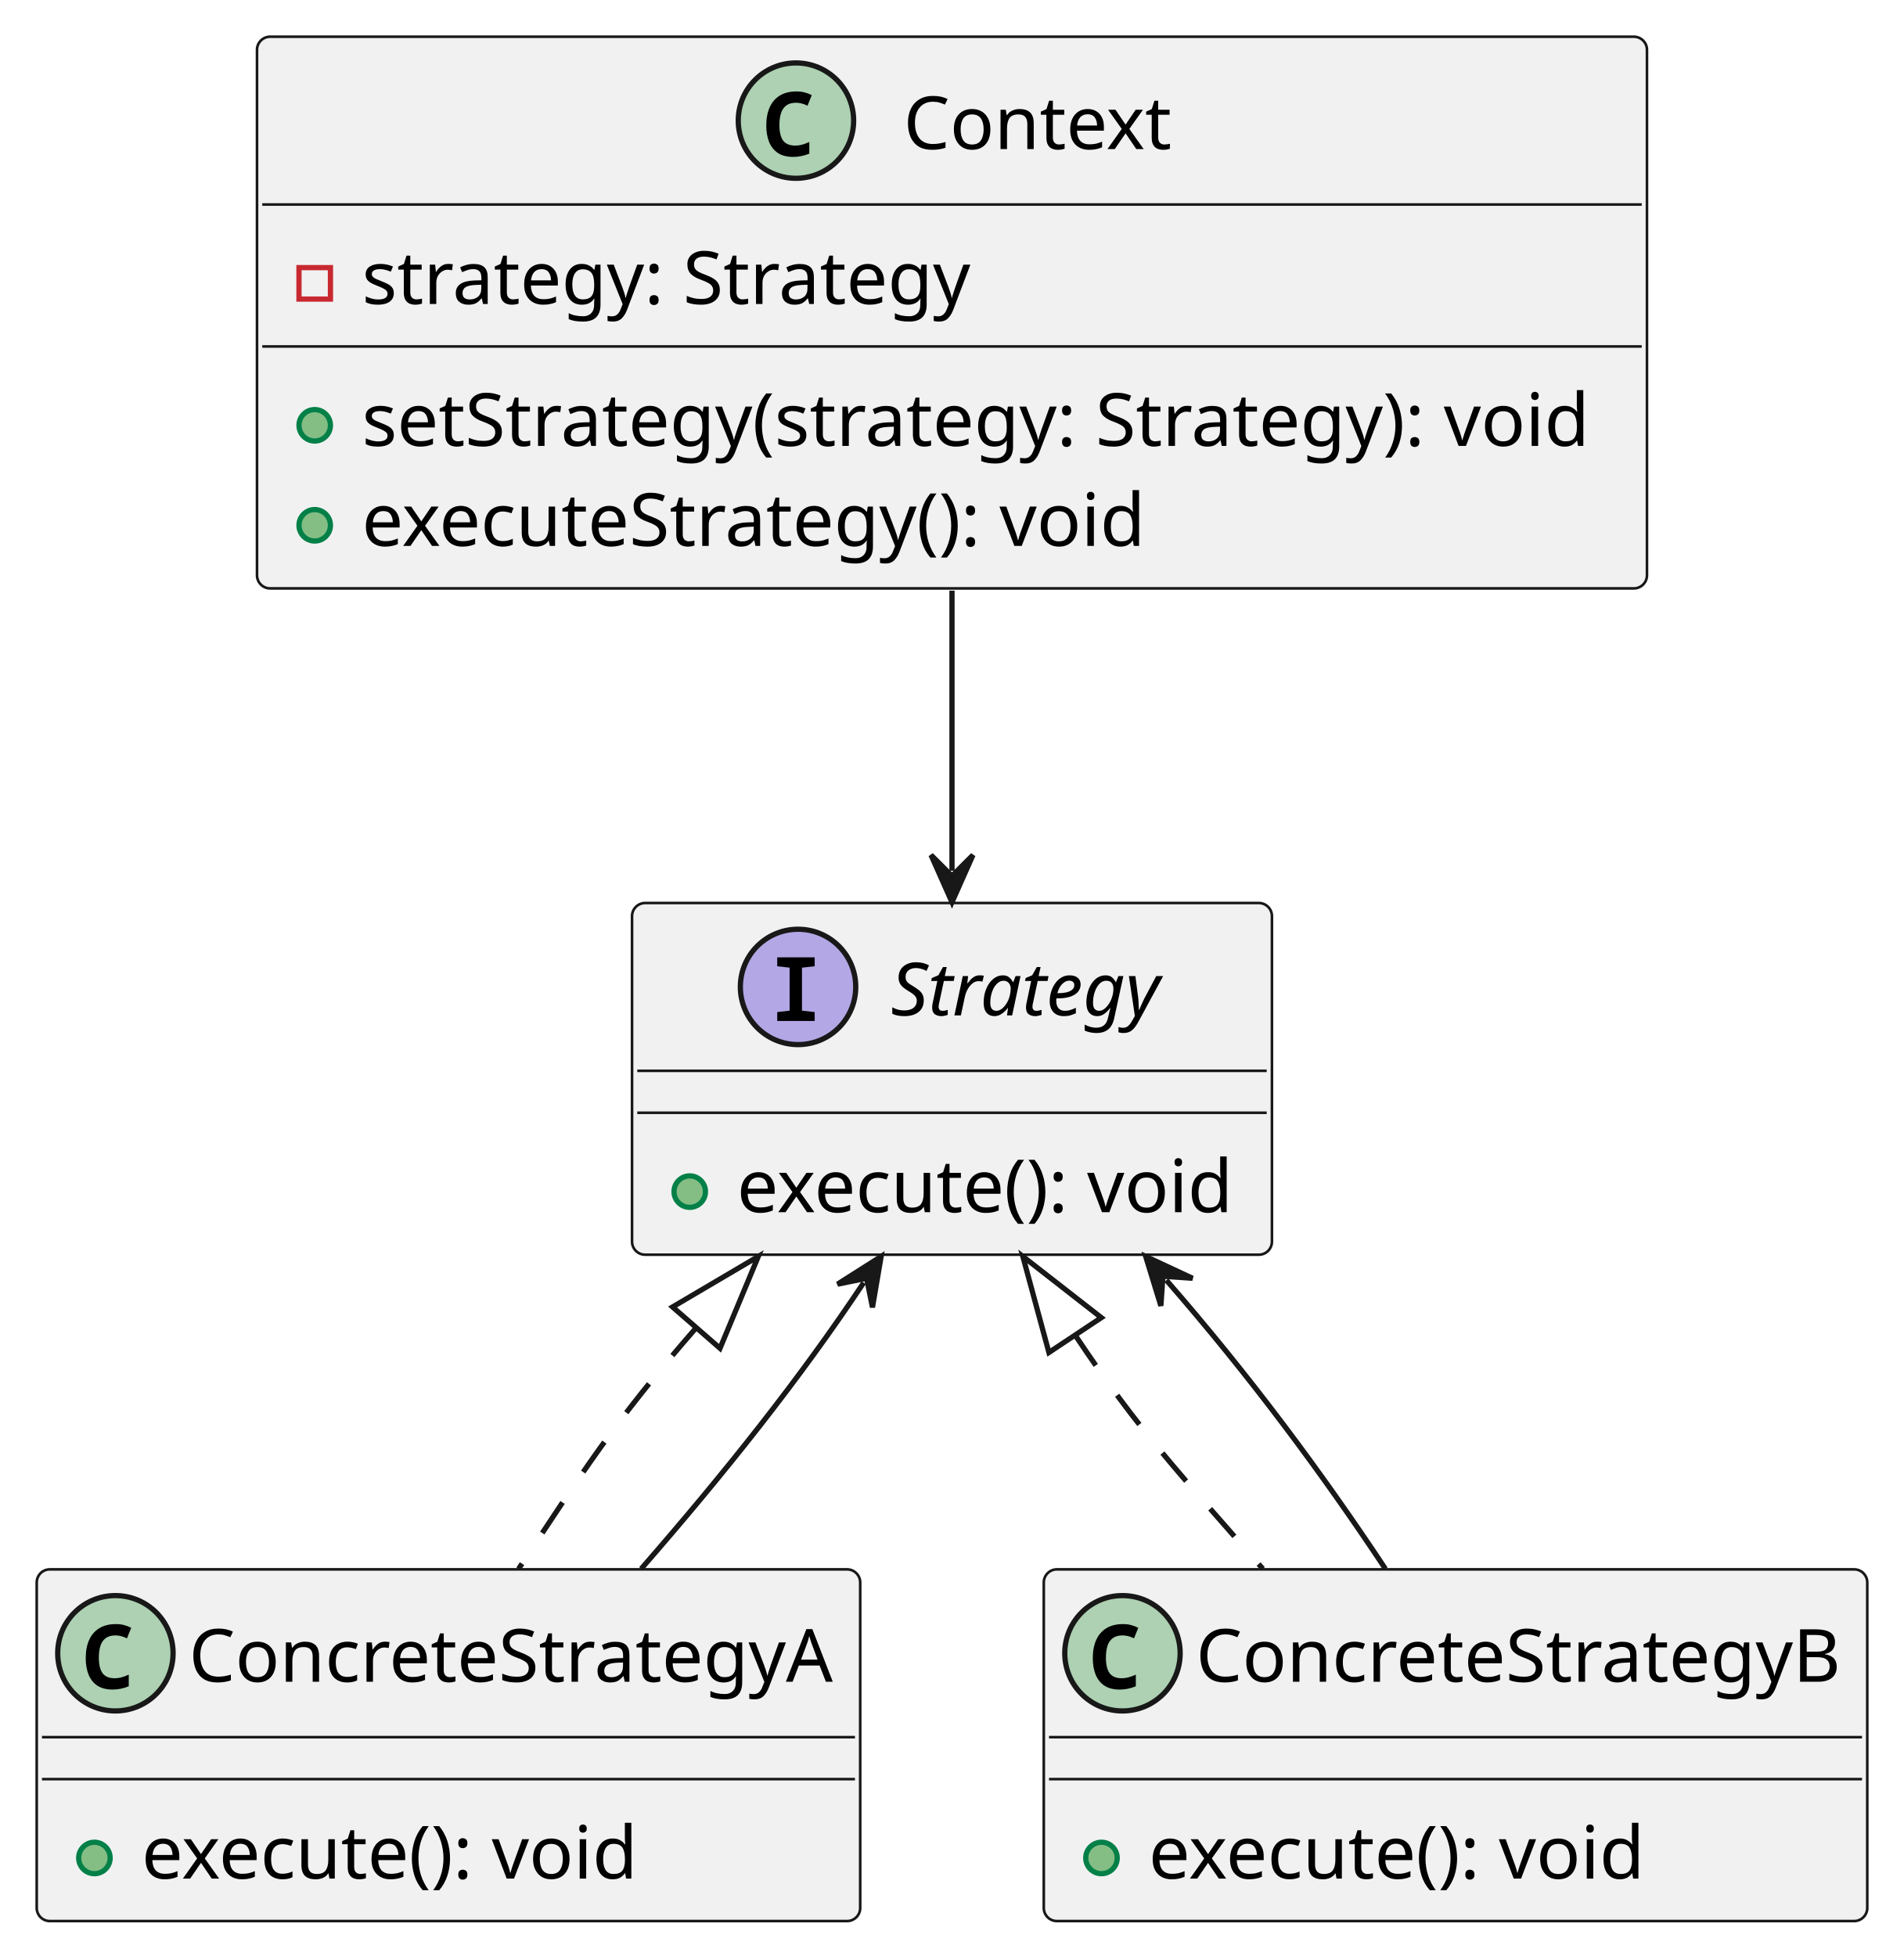
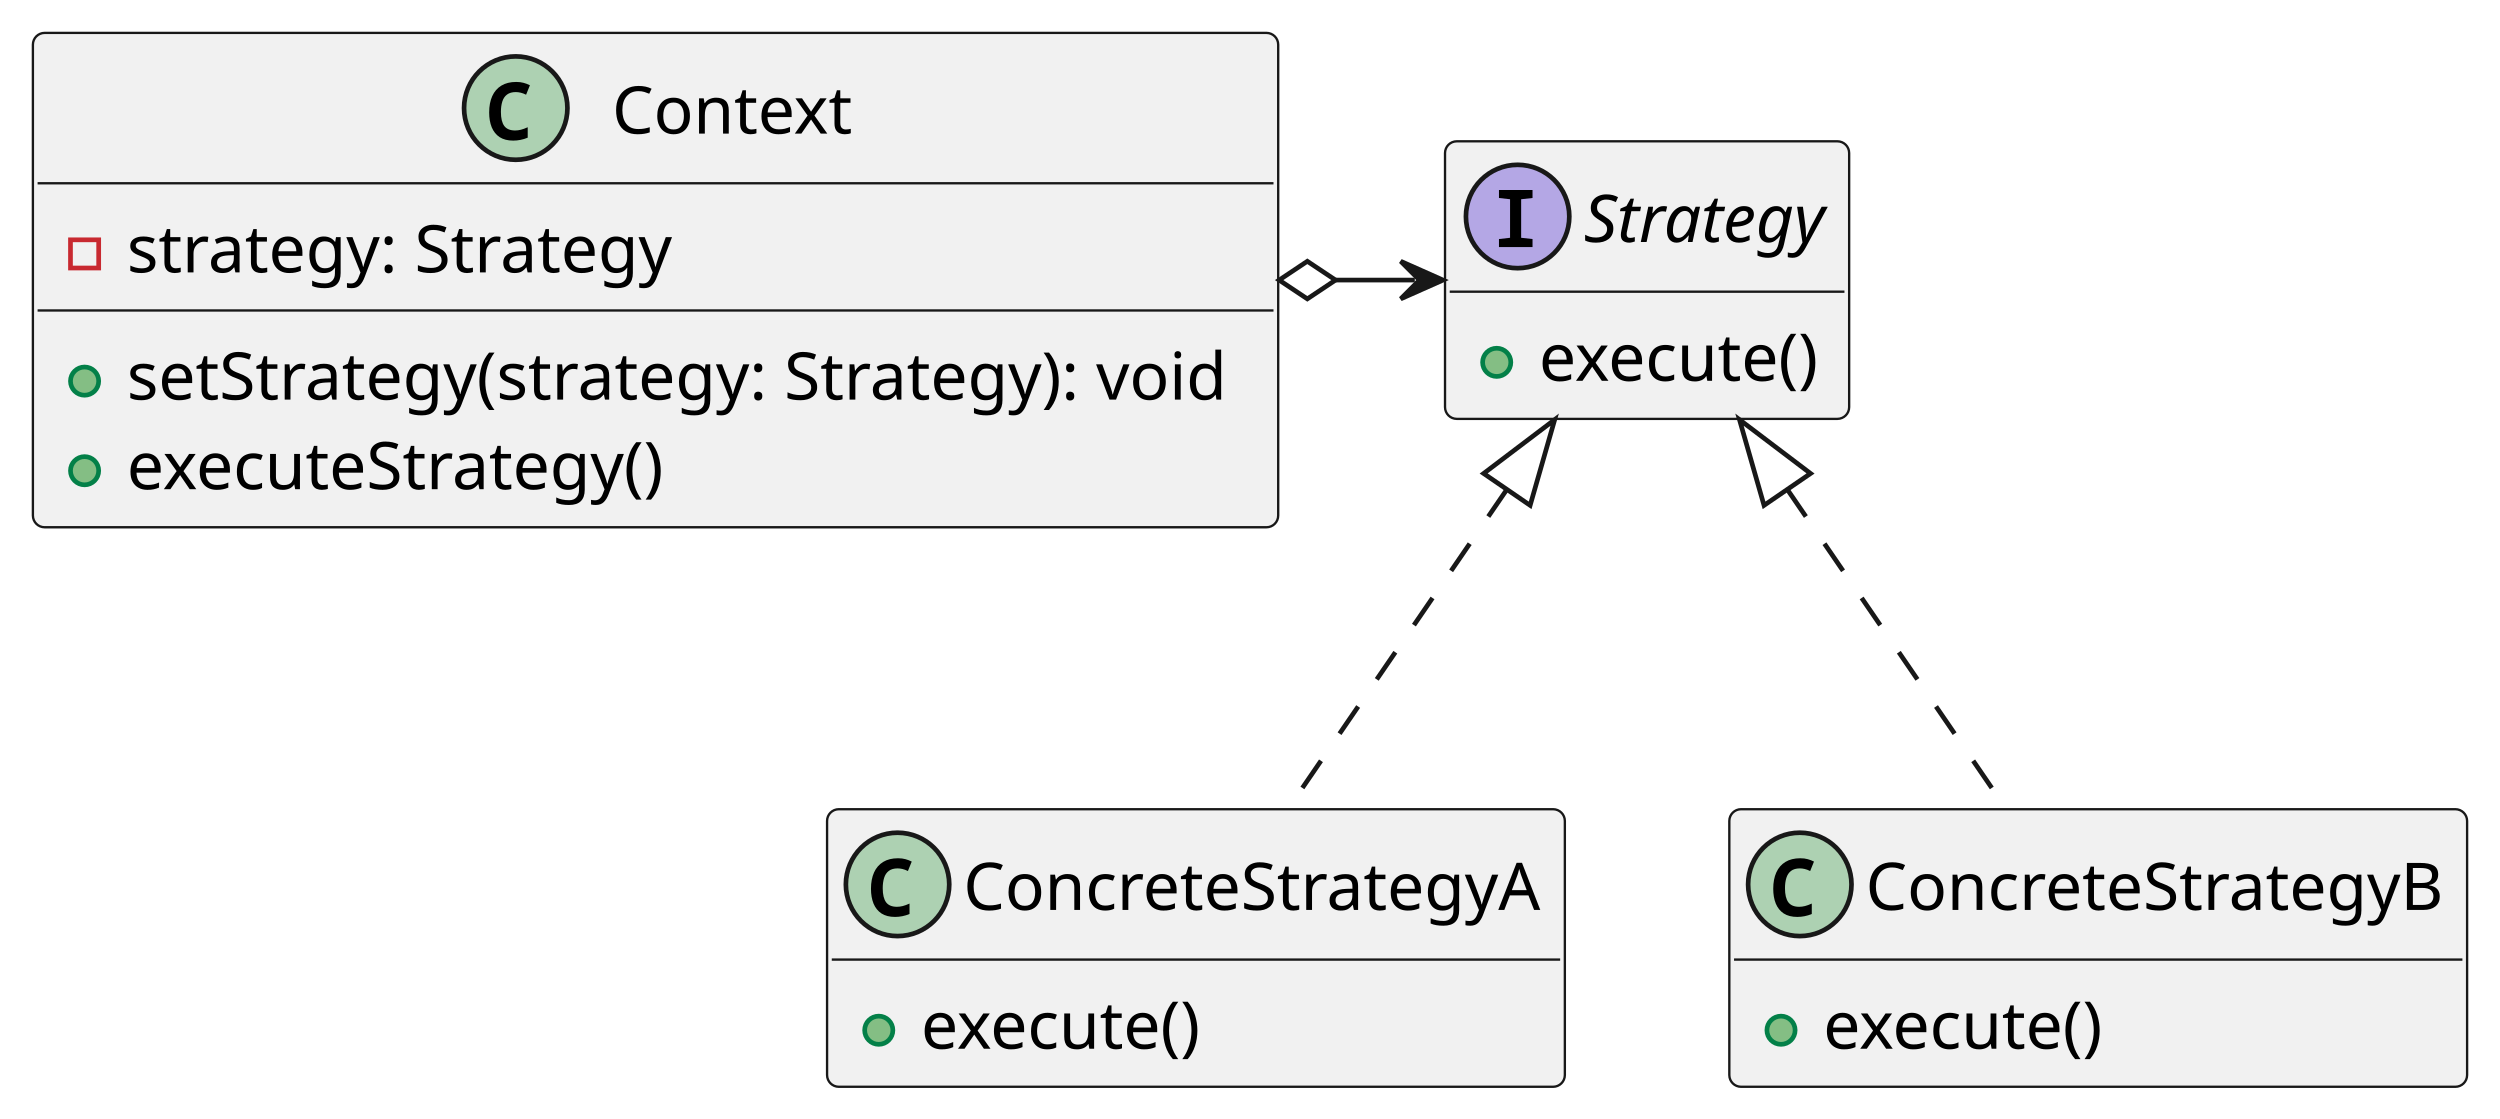
- <svg xmlns="http://www.w3.org/2000/svg" contentStyleType="text/css" height="373px" preserveAspectRatio="none" style="width:363px;height:373px;background:#FFFFFF;" version="1.1" viewBox="0 0 363 373" width="363px" zoomAndPan="magnify">
+ <svg xmlns="http://www.w3.org/2000/svg" contentStyleType="text/css" height="238px" preserveAspectRatio="none" style="width:532px;height:238px;background:#FFFFFF;" version="1.1" viewBox="0 0 532 238" width="532px" zoomAndPan="magnify">
  <defs />
  <g>
    <g id="elem_Strategy">
-       <rect codeLine="1" fill="#F1F1F1" height="67.068" id="Strategy" rx="2.5" ry="2.5" style="stroke:#181818;stroke-width:0.5;" width="122" x="120.5" y="172.2" />
-       <ellipse cx="152.15" cy="188.2" fill="#B4A7E5" rx="11" ry="11" style="stroke:#181818;stroke-width:1.0;" />
-       <path d="M148.181,194.7 L148.181,192.997 L150.541,192.731 L150.541,184.528 L148.181,184.262 L148.181,182.559 L155.322,182.559 L155.322,184.262 L152.9,184.528 L152.9,192.731 L155.322,192.997 L155.322,194.7 L148.181,194.7 Z " fill="#000000" />
-       <text fill="#000000" font-family="sans-serif" font-size="14" font-style="italic" lengthAdjust="spacing" textLength="53" x="169.85" y="193.632">Strategy</text>
-       <line style="stroke:#181818;stroke-width:0.5;" x1="121.5" x2="241.5" y1="204.2" y2="204.2" />
-       <line style="stroke:#181818;stroke-width:0.5;" x1="121.5" x2="241.5" y1="212.2" y2="212.2" />
-       <ellipse cx="131.5" cy="227.234" fill="#84BE84" rx="3" ry="3" style="stroke:#038048;stroke-width:1.0;" />
-       <text fill="#000000" font-family="sans-serif" font-size="14" lengthAdjust="spacing" textLength="96" x="140.5" y="231.166">execute(): void</text>
+       <rect codeLine="3" fill="#F1F1F1" height="59.068" id="Strategy" rx="2.5" ry="2.5" style="stroke:#181818;stroke-width:0.5;" width="86" x="307.5" y="30.07" />
+       <ellipse cx="322.95" cy="46.07" fill="#B4A7E5" rx="11" ry="11" style="stroke:#181818;stroke-width:1.0;" />
+       <path d="M318.981,52.57 L318.981,50.867 L321.341,50.601 L321.341,42.398 L318.981,42.133 L318.981,40.429 L326.122,40.429 L326.122,42.133 L323.7,42.398 L323.7,50.601 L326.122,50.867 L326.122,52.57 L318.981,52.57 Z " fill="#000000" />
+       <text fill="#000000" font-family="sans-serif" font-size="14" font-style="italic" lengthAdjust="spacing" textLength="53" x="337.05" y="51.502">Strategy</text>
+       <line style="stroke:#181818;stroke-width:0.5;" x1="308.5" x2="392.5" y1="62.07" y2="62.07" />
+       <ellipse cx="318.5" cy="77.104" fill="#84BE84" rx="3" ry="3" style="stroke:#038048;stroke-width:1.0;" />
+       <text fill="#000000" font-family="sans-serif" font-size="14" lengthAdjust="spacing" textLength="60" x="327.5" y="81.036">execute()</text>
    </g>
    <g id="elem_ConcreteStrategyA">
-       <rect codeLine="5" fill="#F1F1F1" height="67.068" id="ConcreteStrategyA" rx="2.5" ry="2.5" style="stroke:#181818;stroke-width:0.5;" width="157" x="7" y="299.27" />
-       <ellipse cx="22" cy="315.27" fill="#ADD1B2" rx="11" ry="11" style="stroke:#181818;stroke-width:1.0;" />
-       <path d="M21.469,322.192 Q19.719,322.192 18.578,321.457 Q17.453,320.707 16.891,319.364 Q16.344,318.004 16.344,316.207 Q16.344,314.176 17,312.723 Q17.656,311.27 18.938,310.489 Q20.219,309.707 22.094,309.707 Q22.984,309.707 23.656,309.895 Q24.328,310.067 25.016,310.411 L24.203,312.426 Q23.578,312.114 23.031,311.989 Q22.5,311.864 22.016,311.864 Q20.844,311.864 20.141,312.395 Q19.438,312.926 19.141,313.879 Q18.844,314.832 18.844,316.098 Q18.844,318.114 19.562,319.082 Q20.281,320.036 21.875,320.036 Q22.469,320.036 23.094,319.879 Q23.719,319.723 24.547,319.348 L24.547,321.567 Q23.812,321.879 23.016,322.036 Q22.234,322.192 21.469,322.192 Z " fill="#000000" />
-       <text fill="#000000" font-family="sans-serif" font-size="14" lengthAdjust="spacing" textLength="125" x="36" y="320.702">ConcreteStrategyA</text>
-       <line style="stroke:#181818;stroke-width:0.5;" x1="8" x2="163" y1="331.27" y2="331.27" />
-       <line style="stroke:#181818;stroke-width:0.5;" x1="8" x2="163" y1="339.27" y2="339.27" />
-       <ellipse cx="18" cy="354.304" fill="#84BE84" rx="3" ry="3" style="stroke:#038048;stroke-width:1.0;" />
-       <text fill="#000000" font-family="sans-serif" font-size="14" lengthAdjust="spacing" textLength="96" x="27" y="358.236">execute(): void</text>
+       <rect codeLine="7" fill="#F1F1F1" height="59.068" id="ConcreteStrategyA" rx="2.5" ry="2.5" style="stroke:#181818;stroke-width:0.5;" width="157" x="176" y="172.2" />
+       <ellipse cx="191" cy="188.2" fill="#ADD1B2" rx="11" ry="11" style="stroke:#181818;stroke-width:1.0;" />
+       <path d="M190.469,195.122 Q188.719,195.122 187.578,194.387 Q186.453,193.637 185.891,192.294 Q185.344,190.934 185.344,189.137 Q185.344,187.106 186,185.653 Q186.656,184.2 187.938,183.419 Q189.219,182.637 191.094,182.637 Q191.984,182.637 192.656,182.825 Q193.328,182.997 194.016,183.341 L193.203,185.356 Q192.578,185.044 192.031,184.919 Q191.5,184.794 191.016,184.794 Q189.844,184.794 189.141,185.325 Q188.438,185.856 188.141,186.809 Q187.844,187.762 187.844,189.028 Q187.844,191.044 188.562,192.012 Q189.281,192.966 190.875,192.966 Q191.469,192.966 192.094,192.809 Q192.719,192.653 193.547,192.278 L193.547,194.497 Q192.812,194.809 192.016,194.966 Q191.234,195.122 190.469,195.122 Z " fill="#000000" />
+       <text fill="#000000" font-family="sans-serif" font-size="14" lengthAdjust="spacing" textLength="125" x="205" y="193.632">ConcreteStrategyA</text>
+       <line style="stroke:#181818;stroke-width:0.5;" x1="177" x2="332" y1="204.2" y2="204.2" />
+       <ellipse cx="187" cy="219.234" fill="#84BE84" rx="3" ry="3" style="stroke:#038048;stroke-width:1.0;" />
+       <text fill="#000000" font-family="sans-serif" font-size="14" lengthAdjust="spacing" textLength="60" x="196" y="223.166">execute()</text>
    </g>
    <g id="elem_ConcreteStrategyB">
-       <rect codeLine="9" fill="#F1F1F1" height="67.068" id="ConcreteStrategyB" rx="2.5" ry="2.5" style="stroke:#181818;stroke-width:0.5;" width="157" x="199" y="299.27" />
-       <ellipse cx="214" cy="315.27" fill="#ADD1B2" rx="11" ry="11" style="stroke:#181818;stroke-width:1.0;" />
-       <path d="M213.469,322.192 Q211.719,322.192 210.578,321.457 Q209.453,320.707 208.891,319.364 Q208.344,318.004 208.344,316.207 Q208.344,314.176 209,312.723 Q209.656,311.27 210.938,310.489 Q212.219,309.707 214.094,309.707 Q214.984,309.707 215.656,309.895 Q216.328,310.067 217.016,310.411 L216.203,312.426 Q215.578,312.114 215.031,311.989 Q214.5,311.864 214.016,311.864 Q212.844,311.864 212.141,312.395 Q211.438,312.926 211.141,313.879 Q210.844,314.832 210.844,316.098 Q210.844,318.114 211.562,319.082 Q212.281,320.036 213.875,320.036 Q214.469,320.036 215.094,319.879 Q215.719,319.723 216.547,319.348 L216.547,321.567 Q215.812,321.879 215.016,322.036 Q214.234,322.192 213.469,322.192 Z " fill="#000000" />
-       <text fill="#000000" font-family="sans-serif" font-size="14" lengthAdjust="spacing" textLength="125" x="228" y="320.702">ConcreteStrategyB</text>
-       <line style="stroke:#181818;stroke-width:0.5;" x1="200" x2="355" y1="331.27" y2="331.27" />
-       <line style="stroke:#181818;stroke-width:0.5;" x1="200" x2="355" y1="339.27" y2="339.27" />
-       <ellipse cx="210" cy="354.304" fill="#84BE84" rx="3" ry="3" style="stroke:#038048;stroke-width:1.0;" />
-       <text fill="#000000" font-family="sans-serif" font-size="14" lengthAdjust="spacing" textLength="96" x="219" y="358.236">execute(): void</text>
+       <rect codeLine="11" fill="#F1F1F1" height="59.068" id="ConcreteStrategyB" rx="2.5" ry="2.5" style="stroke:#181818;stroke-width:0.5;" width="157" x="368" y="172.2" />
+       <ellipse cx="383" cy="188.2" fill="#ADD1B2" rx="11" ry="11" style="stroke:#181818;stroke-width:1.0;" />
+       <path d="M382.469,195.122 Q380.719,195.122 379.578,194.387 Q378.453,193.637 377.891,192.294 Q377.344,190.934 377.344,189.137 Q377.344,187.106 378,185.653 Q378.656,184.2 379.938,183.419 Q381.219,182.637 383.094,182.637 Q383.984,182.637 384.656,182.825 Q385.328,182.997 386.016,183.341 L385.203,185.356 Q384.578,185.044 384.031,184.919 Q383.5,184.794 383.016,184.794 Q381.844,184.794 381.141,185.325 Q380.438,185.856 380.141,186.809 Q379.844,187.762 379.844,189.028 Q379.844,191.044 380.562,192.012 Q381.281,192.966 382.875,192.966 Q383.469,192.966 384.094,192.809 Q384.719,192.653 385.547,192.278 L385.547,194.497 Q384.812,194.809 384.016,194.966 Q383.234,195.122 382.469,195.122 Z " fill="#000000" />
+       <text fill="#000000" font-family="sans-serif" font-size="14" lengthAdjust="spacing" textLength="125" x="397" y="193.632">ConcreteStrategyB</text>
+       <line style="stroke:#181818;stroke-width:0.5;" x1="369" x2="524" y1="204.2" y2="204.2" />
+       <ellipse cx="379" cy="219.234" fill="#84BE84" rx="3" ry="3" style="stroke:#038048;stroke-width:1.0;" />
+       <text fill="#000000" font-family="sans-serif" font-size="14" lengthAdjust="spacing" textLength="60" x="388" y="223.166">execute()</text>
    </g>
    <g id="elem_Context">
-       <rect codeLine="13" fill="#F1F1F1" height="105.204" id="Context" rx="2.5" ry="2.5" style="stroke:#181818;stroke-width:0.5;" width="265" x="49" y="7" />
-       <ellipse cx="151.75" cy="23" fill="#ADD1B2" rx="11" ry="11" style="stroke:#181818;stroke-width:1.0;" />
-       <path d="M151.219,29.922 Q149.469,29.922 148.328,29.188 Q147.203,28.438 146.641,27.094 Q146.094,25.734 146.094,23.938 Q146.094,21.906 146.75,20.453 Q147.406,19 148.688,18.219 Q149.969,17.438 151.844,17.438 Q152.734,17.438 153.406,17.625 Q154.078,17.797 154.766,18.141 L153.953,20.156 Q153.328,19.844 152.781,19.719 Q152.25,19.594 151.766,19.594 Q150.594,19.594 149.891,20.125 Q149.188,20.656 148.891,21.609 Q148.594,22.562 148.594,23.828 Q148.594,25.844 149.312,26.812 Q150.031,27.766 151.625,27.766 Q152.219,27.766 152.844,27.609 Q153.469,27.453 154.297,27.078 L154.297,29.297 Q153.562,29.609 152.766,29.766 Q151.984,29.922 151.219,29.922 Z " fill="#000000" />
-       <text fill="#000000" font-family="sans-serif" font-size="14" lengthAdjust="spacing" textLength="51" x="172.25" y="28.432">Context</text>
-       <line style="stroke:#181818;stroke-width:0.5;" x1="50" x2="313" y1="39" y2="39" />
-       <rect fill="none" height="6" style="stroke:#C82930;stroke-width:1.0;" width="6" x="57" y="51.034" />
-       <text fill="#000000" font-family="sans-serif" font-size="14" lengthAdjust="spacing" textLength="119" x="69" y="57.966">strategy: Strategy</text>
-       <line style="stroke:#181818;stroke-width:0.5;" x1="50" x2="313" y1="66.068" y2="66.068" />
-       <ellipse cx="60" cy="81.102" fill="#84BE84" rx="3" ry="3" style="stroke:#038048;stroke-width:1.0;" />
-       <text fill="#000000" font-family="sans-serif" font-size="14" lengthAdjust="spacing" textLength="239" x="69" y="85.034">setStrategy(strategy: Strategy): void</text>
-       <ellipse cx="60" cy="100.17" fill="#84BE84" rx="3" ry="3" style="stroke:#038048;stroke-width:1.0;" />
-       <text fill="#000000" font-family="sans-serif" font-size="14" lengthAdjust="spacing" textLength="152" x="69" y="104.102">executeStrategy(): void</text>
+       <rect codeLine="15" fill="#F1F1F1" height="105.204" id="Context" rx="2.5" ry="2.5" style="stroke:#181818;stroke-width:0.5;" width="265" x="7" y="7" />
+       <ellipse cx="109.75" cy="23" fill="#ADD1B2" rx="11" ry="11" style="stroke:#181818;stroke-width:1.0;" />
+       <path d="M109.219,29.922 Q107.469,29.922 106.328,29.188 Q105.203,28.438 104.641,27.094 Q104.094,25.734 104.094,23.938 Q104.094,21.906 104.75,20.453 Q105.406,19 106.688,18.219 Q107.969,17.438 109.844,17.438 Q110.734,17.438 111.406,17.625 Q112.078,17.797 112.766,18.141 L111.953,20.156 Q111.328,19.844 110.781,19.719 Q110.25,19.594 109.766,19.594 Q108.594,19.594 107.891,20.125 Q107.188,20.656 106.891,21.609 Q106.594,22.562 106.594,23.828 Q106.594,25.844 107.312,26.812 Q108.031,27.766 109.625,27.766 Q110.219,27.766 110.844,27.609 Q111.469,27.453 112.297,27.078 L112.297,29.297 Q111.562,29.609 110.766,29.766 Q109.984,29.922 109.219,29.922 Z " fill="#000000" />
+       <text fill="#000000" font-family="sans-serif" font-size="14" lengthAdjust="spacing" textLength="51" x="130.25" y="28.432">Context</text>
+       <line style="stroke:#181818;stroke-width:0.5;" x1="8" x2="271" y1="39" y2="39" />
+       <rect fill="none" height="6" style="stroke:#C82930;stroke-width:1.0;" width="6" x="15" y="51.034" />
+       <text fill="#000000" font-family="sans-serif" font-size="14" lengthAdjust="spacing" textLength="119" x="27" y="57.966">strategy: Strategy</text>
+       <line style="stroke:#181818;stroke-width:0.5;" x1="8" x2="271" y1="66.068" y2="66.068" />
+       <ellipse cx="18" cy="81.102" fill="#84BE84" rx="3" ry="3" style="stroke:#038048;stroke-width:1.0;" />
+       <text fill="#000000" font-family="sans-serif" font-size="14" lengthAdjust="spacing" textLength="239" x="27" y="85.034">setStrategy(strategy: Strategy): void</text>
+       <ellipse cx="18" cy="100.17" fill="#84BE84" rx="3" ry="3" style="stroke:#038048;stroke-width:1.0;" />
+       <text fill="#000000" font-family="sans-serif" font-size="14" lengthAdjust="spacing" textLength="116" x="27" y="104.102">executeStrategy()</text>
    </g>
    <g id="link_Strategy_ConcreteStrategyA">
-       <path d="M132.747,253.173 C116.737,271.553 111.04,280.82 98.87,299.17 " fill="none" id="Strategy-backto-ConcreteStrategyA" style="stroke:#181818;stroke-width:1.0;stroke-dasharray:7.0,7.0;" />
-       <polygon fill="none" points="144.57,239.6,128.223,249.232,137.272,257.114,144.57,239.6" style="stroke:#181818;stroke-width:1.0;" />
-     </g>
-     <g id="link_ConcreteStrategyA_Strategy">
-       <path codeLine="20" d="M122.24,299.17 C138.23,280.82 152.448,262.976 164.668,244.596 " fill="none" id="ConcreteStrategyA-to-Strategy" style="stroke:#181818;stroke-width:1.0;" />
-       <polygon fill="#181818" points="167.99,239.6,159.676,244.88,165.222,243.764,166.338,249.309,167.99,239.6" style="stroke:#181818;stroke-width:1.0;" />
+       <path d="M320.665,104.148 C304.095,128.328 290.69,147.91 274.13,172.08 " fill="none" id="Strategy-backto-ConcreteStrategyA" style="stroke:#181818;stroke-width:1.0;stroke-dasharray:7.0,7.0;" />
+       <polygon fill="none" points="330.84,89.3,315.716,100.756,325.614,107.54,330.84,89.3" style="stroke:#181818;stroke-width:1.0;" />
    </g>
    <g id="link_Strategy_ConcreteStrategyB">
-       <path d="M204.976,254.589 C217.196,272.969 224.77,280.82 240.76,299.17 " fill="none" id="Strategy-backto-ConcreteStrategyB" style="stroke:#181818;stroke-width:1.0;stroke-dasharray:7.0,7.0;" />
-       <polygon fill="none" points="195.01,239.6,199.979,257.911,209.972,251.268,195.01,239.6" style="stroke:#181818;stroke-width:1.0;" />
-     </g>
-     <g id="link_ConcreteStrategyB_Strategy">
-       <path codeLine="21" d="M264.13,299.17 C251.96,280.82 238.381,262.504 222.371,244.124 " fill="none" id="ConcreteStrategyB-to-Strategy" style="stroke:#181818;stroke-width:1.0;" />
-       <polygon fill="#181818" points="218.43,239.6,221.325,249.014,221.714,243.37,227.358,243.759,218.43,239.6" style="stroke:#181818;stroke-width:1.0;" />
+       <path d="M380.335,104.148 C396.905,128.328 410.31,147.91 426.87,172.08 " fill="none" id="Strategy-backto-ConcreteStrategyB" style="stroke:#181818;stroke-width:1.0;stroke-dasharray:7.0,7.0;" />
+       <polygon fill="none" points="370.16,89.3,375.386,107.54,385.284,100.756,370.16,89.3" style="stroke:#181818;stroke-width:1.0;" />
    </g>
    <g id="link_Context_Strategy">
-       <path codeLine="19" d="M181.5,112.64 C181.5,132.48 181.5,148.51 181.5,166.05 " fill="none" id="Context-to-Strategy" style="stroke:#181818;stroke-width:1.0;" />
-       <polygon fill="#181818" points="181.5,172.05,185.5,163.05,181.5,167.05,177.5,163.05,181.5,172.05" style="stroke:#181818;stroke-width:1.0;" />
+       <path codeLine="21" d="M284.2,59.6 C295.82,59.6 289.44,59.6 301.07,59.6 " fill="none" id="Context-Strategy" style="stroke:#181818;stroke-width:1.0;" />
+       <polygon fill="none" points="272.2,59.6,278.2,63.6,284.2,59.6,278.2,55.6,272.2,59.6" style="stroke:#181818;stroke-width:1.0;" />
+       <polygon fill="#181818" points="307.07,59.6,298.07,55.6,302.07,59.6,298.07,63.6,307.07,59.6" style="stroke:#181818;stroke-width:1.0;" />
    </g>
  </g>
</svg>
